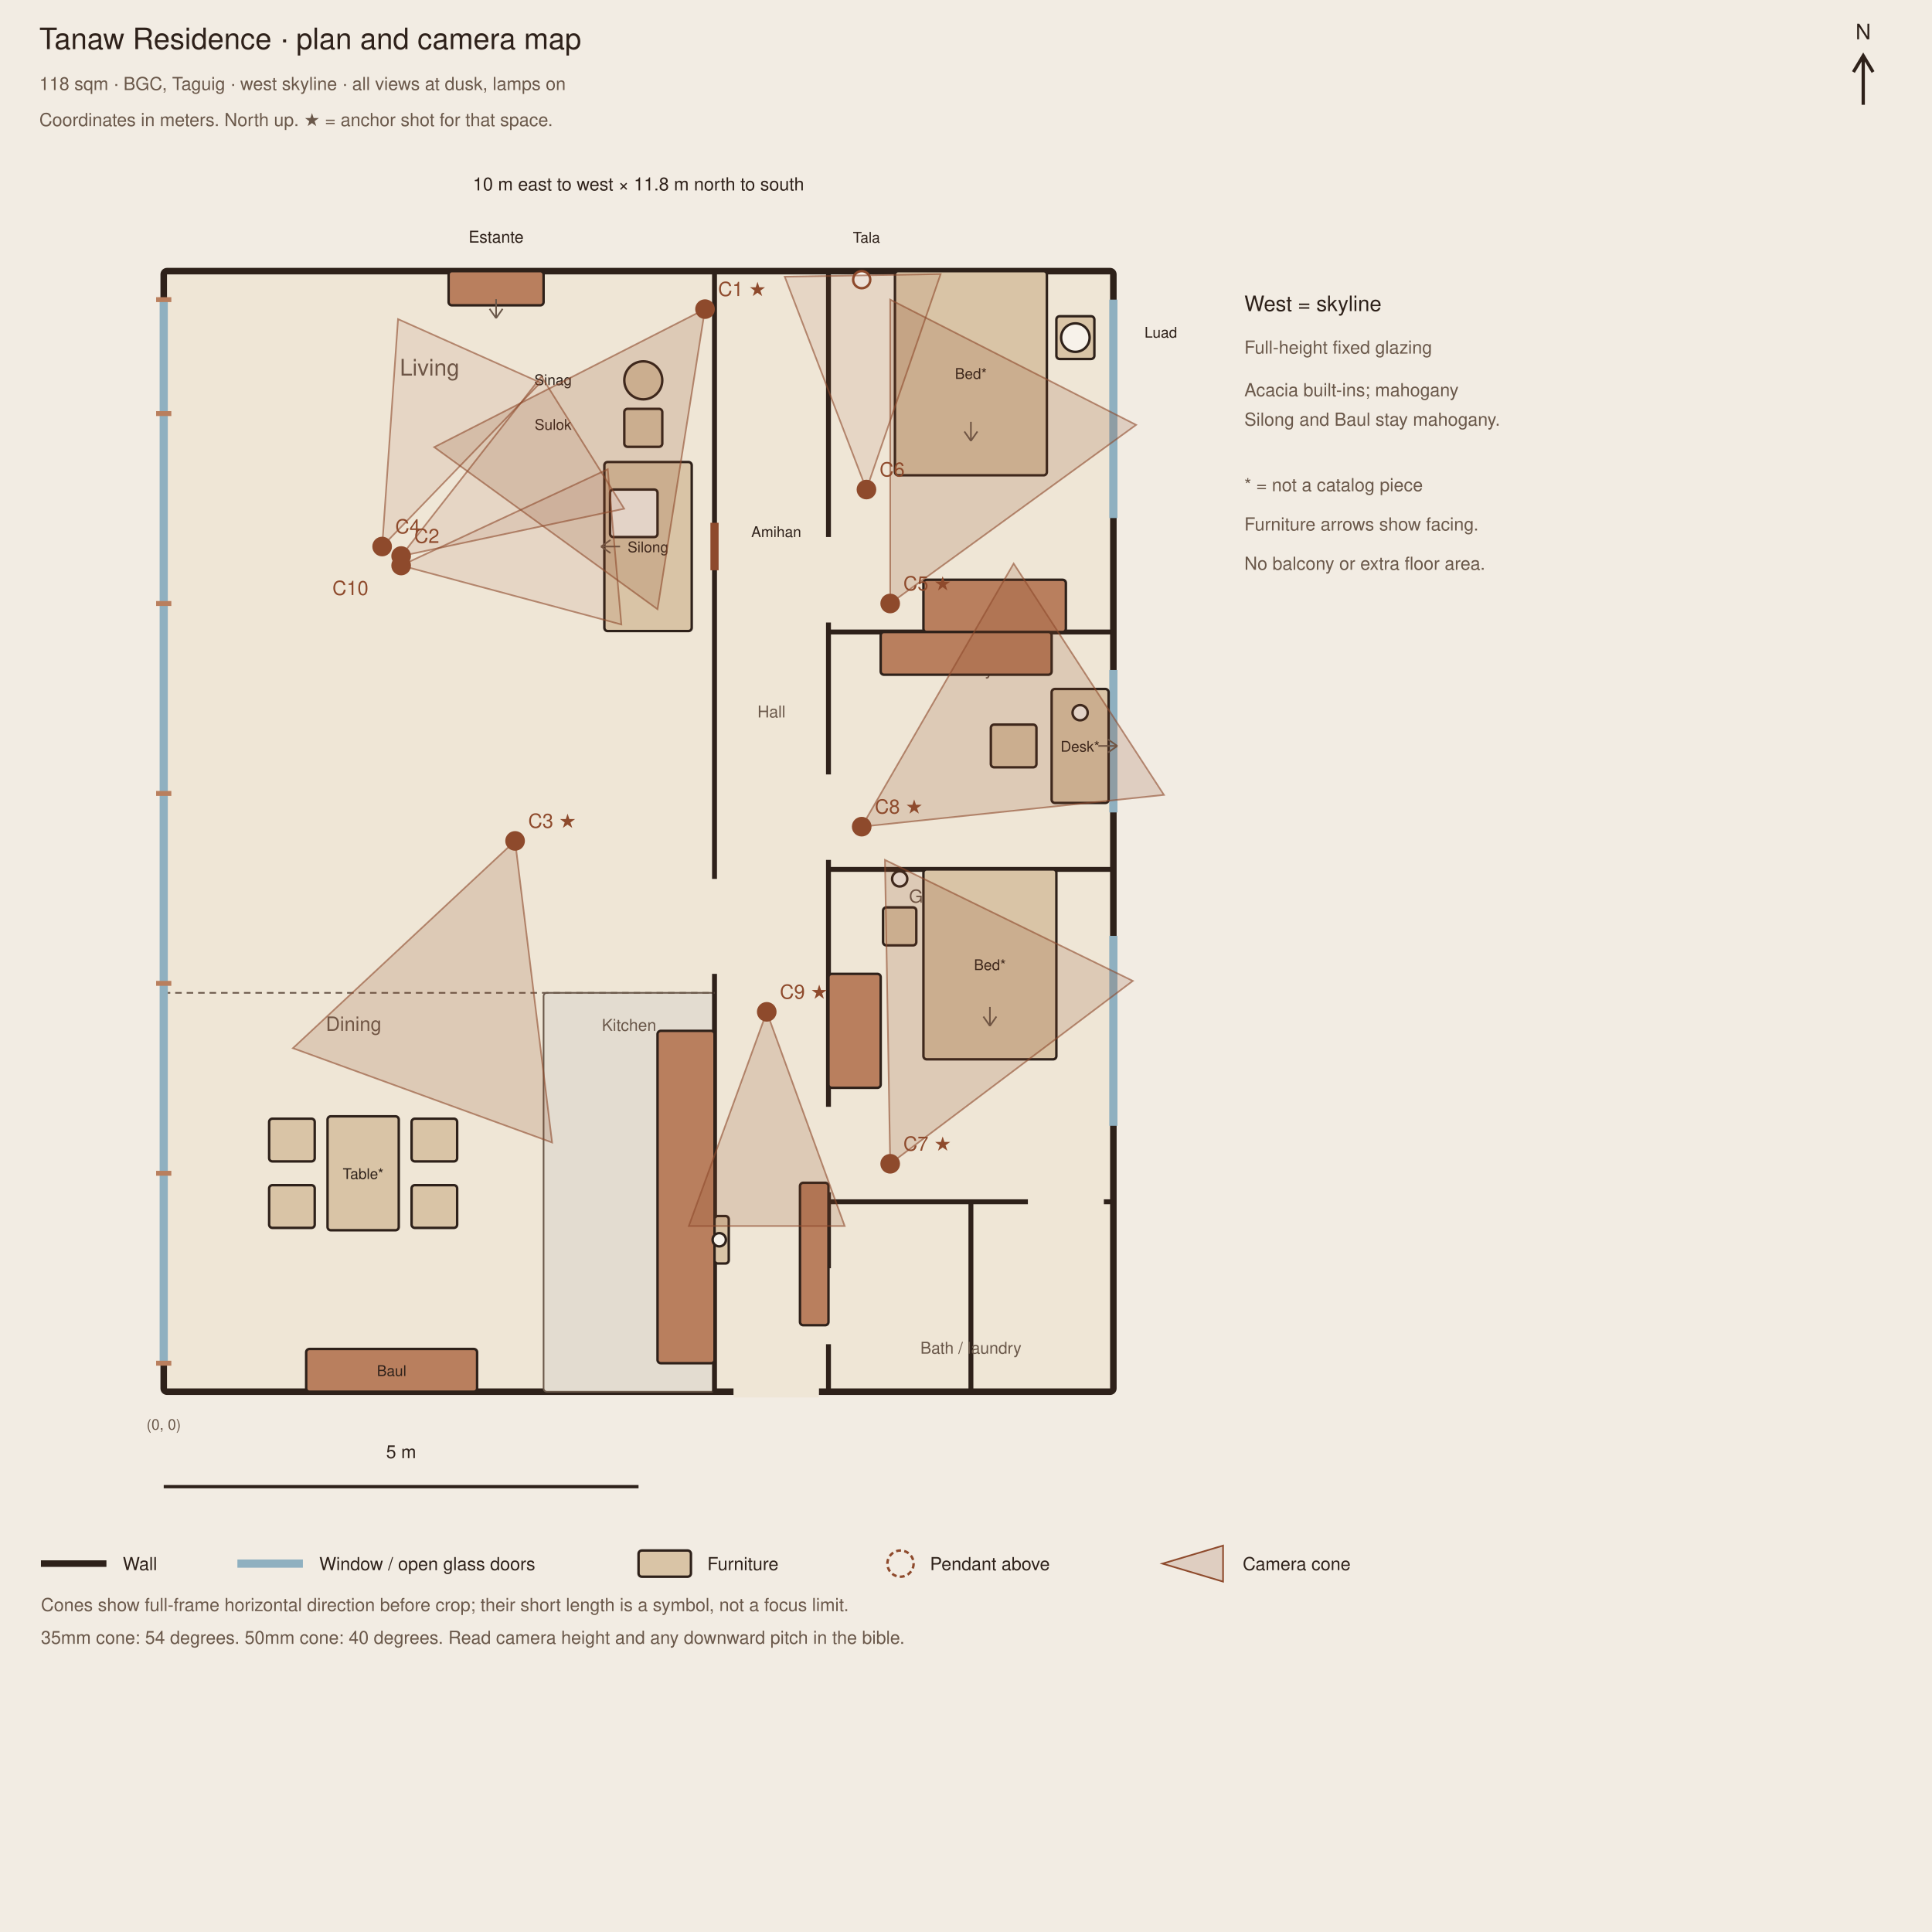
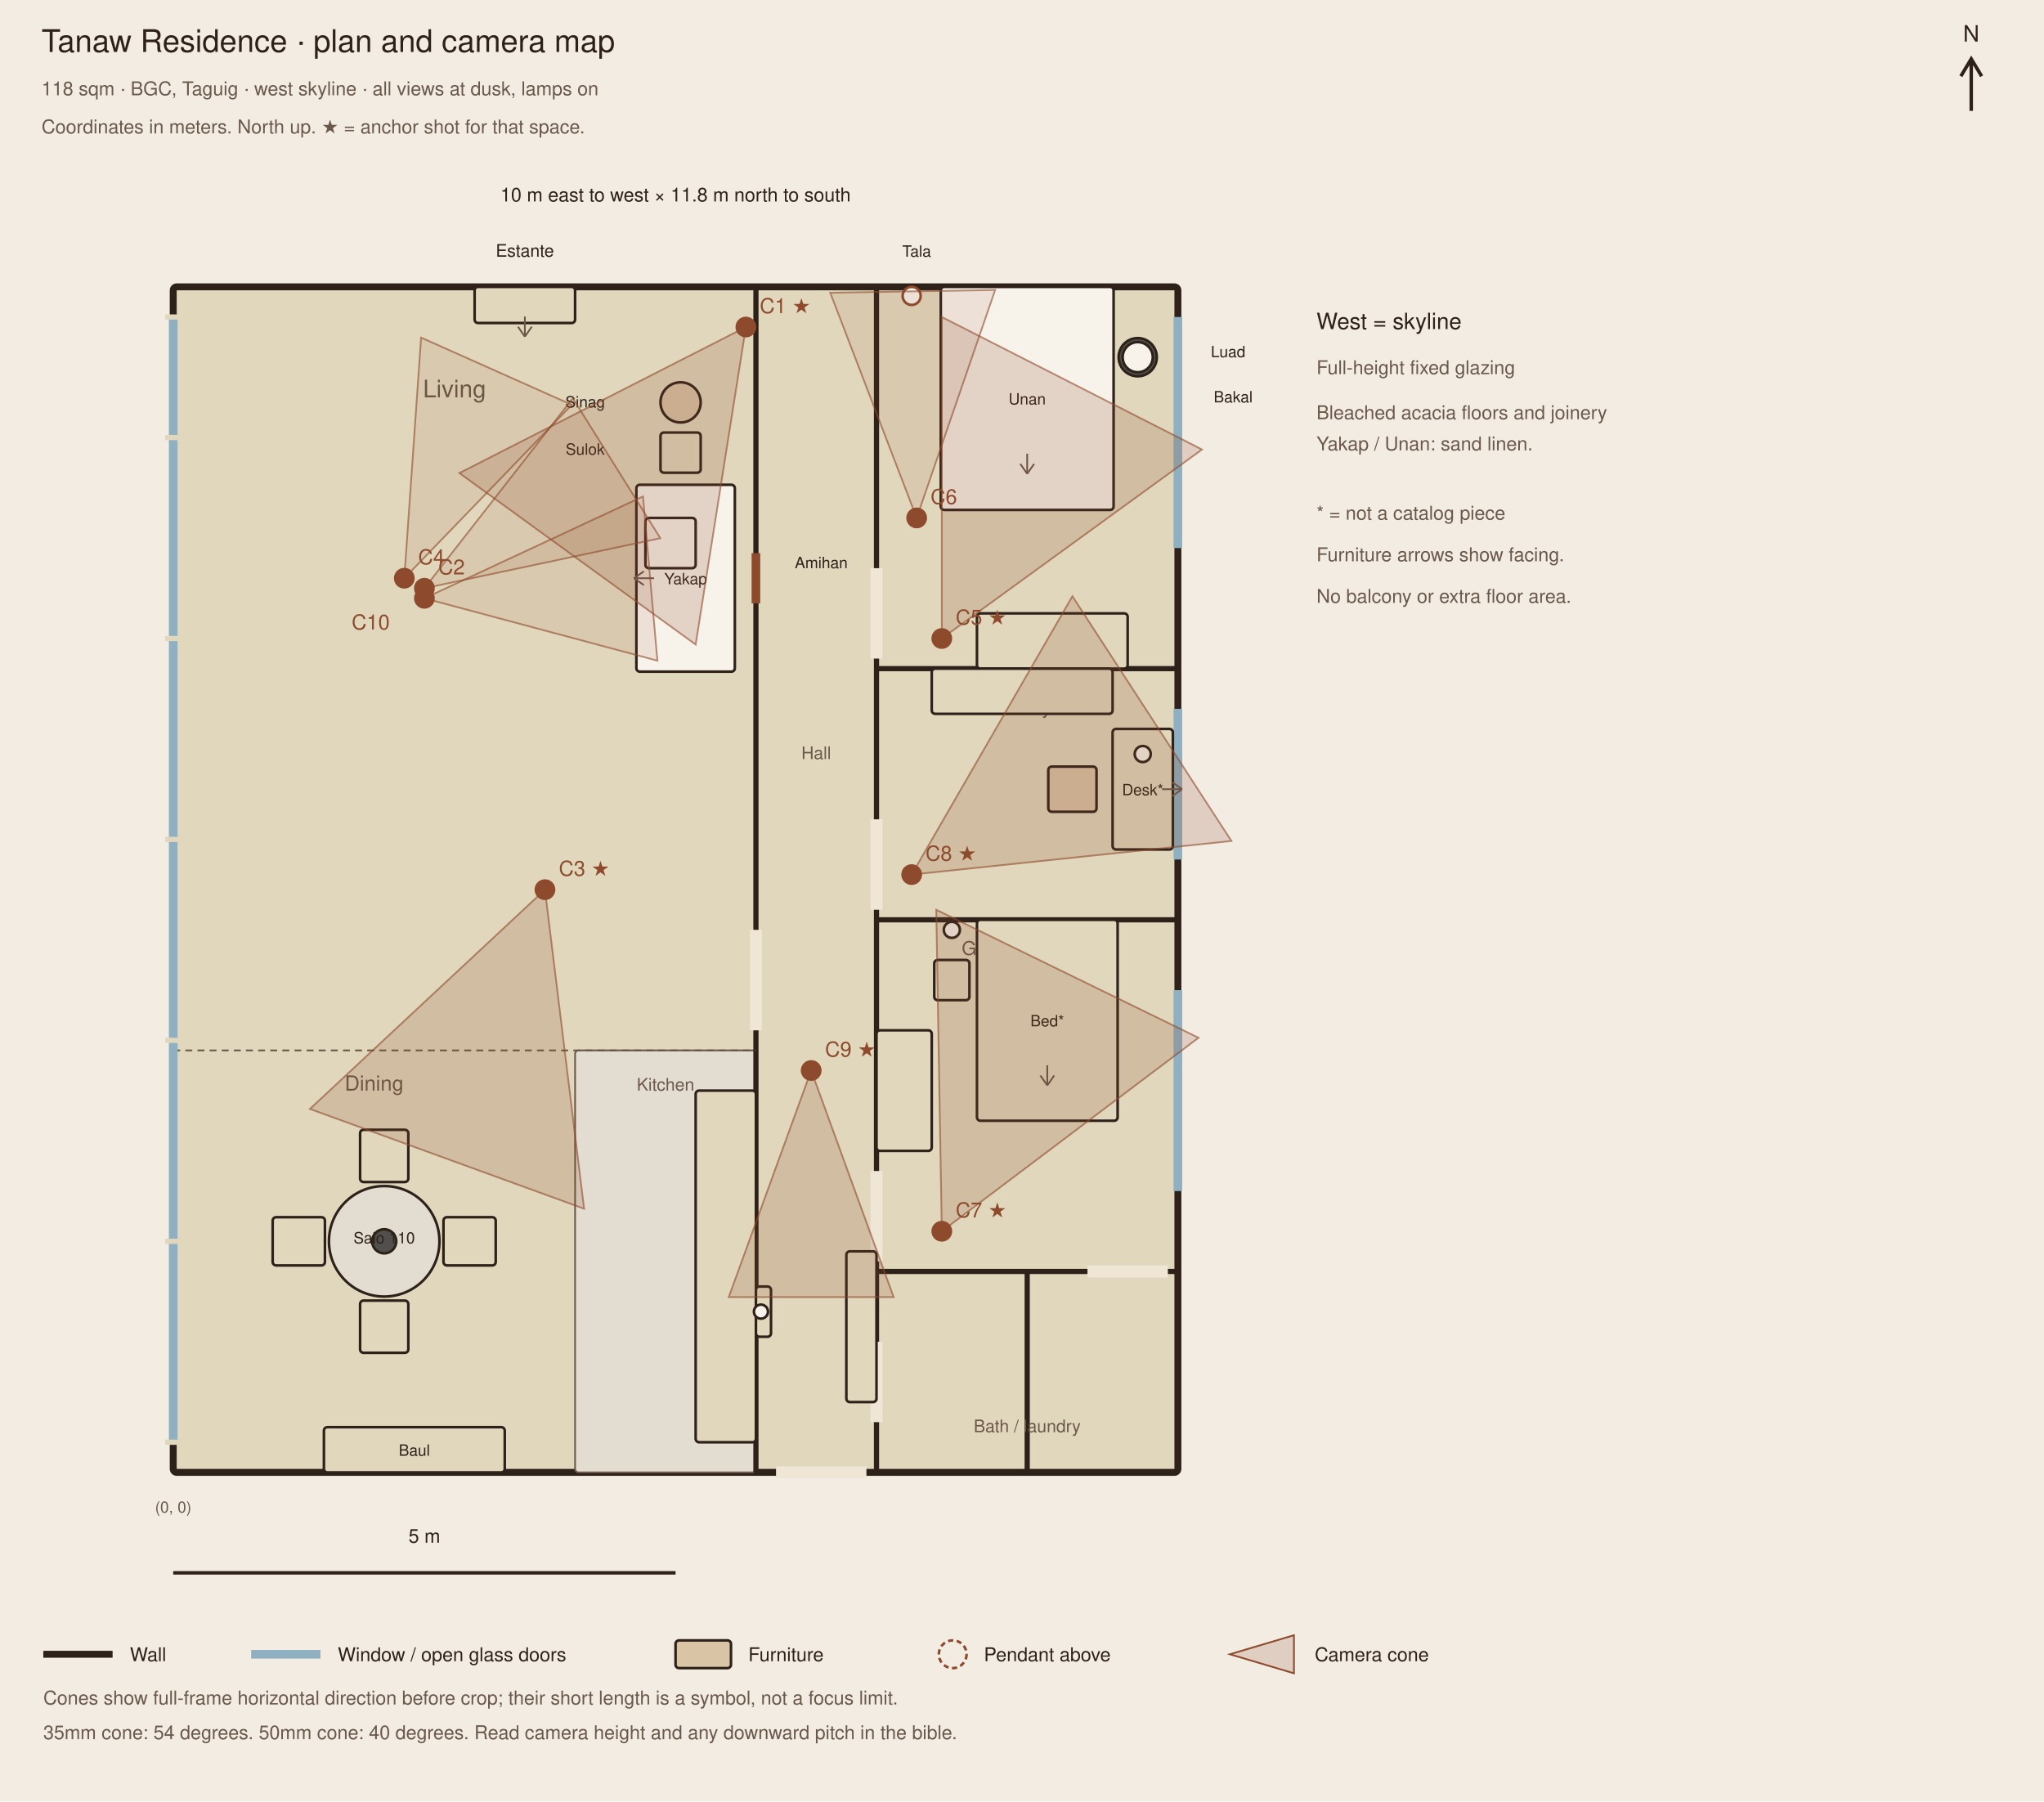
- <svg xmlns="http://www.w3.org/2000/svg" width="1180" height="1180" viewBox="0 0 1180 1180" font-family="Helvetica, Arial, sans-serif">
+ <svg xmlns="http://www.w3.org/2000/svg" width="1180" height="1040" viewBox="0 0 1180 1040" font-family="Helvetica, Arial, sans-serif">
  <rect width="100%" height="100%" fill="#F2ECE3" />
  <text x="24.0" y="30.0" font-size="18" font-weight="500" text-anchor="start" fill="#2E211A">Tanaw Residence · plan and camera map</text>
  <text x="24.0" y="55.0" font-size="11" font-weight="400" text-anchor="start" fill="#6A584A">118 sqm · BGC, Taguig · west skyline · all views at dusk, lamps on</text>
  <text x="24.0" y="77.0" font-size="11" font-weight="400" text-anchor="start" fill="#6A584A">Coordinates in meters. North up. ★ = anchor shot for that space.</text>
  <path d="M1138 64 L1138 34 M1132 44 L1138 34 L1144 44" stroke="#2E211A" stroke-width="2" fill="none" />
  <text x="1138.0" y="24.0" font-size="13" font-weight="400" text-anchor="middle" fill="#2E211A">N</text>
-   <rect x="100" y="165.6" width="580" height="684.4" rx="2" fill="#EFE6D6" stroke="#2E211A" stroke-width="4" />
+   <rect x="100" y="165.6" width="580" height="684.4" rx="2" fill="#E1D7BC" stroke="#2E211A" stroke-width="4" />
  <rect x="332" y="606.4" width="104.4" height="243.6" rx="2" fill="#E3DCD0" stroke="#6A584A" stroke-width="1" />
  <line x1="436.4" y1="850" x2="436.4" y2="165.6" stroke="#2E211A" stroke-width="3" />
  <line x1="506" y1="850" x2="506" y2="165.6" stroke="#2E211A" stroke-width="3" />
  <line x1="506" y1="734" x2="680" y2="734" stroke="#2E211A" stroke-width="3" />
  <line x1="506" y1="531.0" x2="680" y2="531.0" stroke="#2E211A" stroke-width="3" />
  <line x1="506" y1="386" x2="680" y2="386" stroke="#2E211A" stroke-width="3" />
  <line x1="593.0" y1="850" x2="593.0" y2="734" stroke="#2E211A" stroke-width="3" />
  <line x1="100" y1="606.4" x2="436.4" y2="606.4" stroke="#6A584A" stroke-width="1" stroke-dasharray="4 3" />
  <line x1="506" y1="821.0" x2="506" y2="774.6" stroke="#EFE6D6" stroke-width="7" />
  <line x1="506" y1="728.2" x2="506" y2="676" stroke="#EFE6D6" stroke-width="7" />
  <line x1="506" y1="525.2" x2="506" y2="473.0" stroke="#EFE6D6" stroke-width="7" />
  <line x1="506" y1="380.2" x2="506" y2="328" stroke="#EFE6D6" stroke-width="7" />
  <line x1="436.4" y1="594.8" x2="436.4" y2="536.8" stroke="#EFE6D6" stroke-width="7" />
  <line x1="448" y1="850" x2="500.2" y2="850" stroke="#EFE6D6" stroke-width="7" />
  <line x1="627.8" y1="734" x2="674.2" y2="734" stroke="#EFE6D6" stroke-width="7" />
  <line x1="100" y1="832.6" x2="100" y2="183.0" stroke="#8FB0C0" stroke-width="5" />
-   <line x1="95.36" y1="832.6" x2="104.64" y2="832.6" stroke="#B97F5E" stroke-width="3" />
-   <line x1="95.36" y1="716.6" x2="104.64" y2="716.6" stroke="#B97F5E" stroke-width="3" />
-   <line x1="95.36" y1="600.6" x2="104.64" y2="600.6" stroke="#B97F5E" stroke-width="3" />
-   <line x1="95.36" y1="484.6" x2="104.64" y2="484.6" stroke="#B97F5E" stroke-width="3" />
-   <line x1="95.36" y1="368.6" x2="104.64" y2="368.6" stroke="#B97F5E" stroke-width="3" />
-   <line x1="95.36" y1="252.6" x2="104.64" y2="252.6" stroke="#B97F5E" stroke-width="3" />
-   <line x1="95.36" y1="183.0" x2="104.64" y2="183.0" stroke="#B97F5E" stroke-width="3" />
+   <line x1="95.36" y1="832.6" x2="104.64" y2="832.6" stroke="#E1D7BC" stroke-width="3" />
+   <line x1="95.36" y1="716.6" x2="104.64" y2="716.6" stroke="#E1D7BC" stroke-width="3" />
+   <line x1="95.36" y1="600.6" x2="104.64" y2="600.6" stroke="#E1D7BC" stroke-width="3" />
+   <line x1="95.36" y1="484.6" x2="104.64" y2="484.6" stroke="#E1D7BC" stroke-width="3" />
+   <line x1="95.36" y1="368.6" x2="104.64" y2="368.6" stroke="#E1D7BC" stroke-width="3" />
+   <line x1="95.36" y1="252.6" x2="104.64" y2="252.6" stroke="#E1D7BC" stroke-width="3" />
+   <line x1="95.36" y1="183.0" x2="104.64" y2="183.0" stroke="#E1D7BC" stroke-width="3" />
  <line x1="680" y1="687.6" x2="680" y2="571.6" stroke="#8FB0C0" stroke-width="5" />
  <line x1="680" y1="496.2" x2="680" y2="409.2" stroke="#8FB0C0" stroke-width="5" />
  <line x1="680" y1="316.4" x2="680" y2="183.0" stroke="#8FB0C0" stroke-width="5" />
  <text x="262.4" y="229.4" font-size="14" font-weight="400" text-anchor="middle" fill="#6A584A">Living</text>
  <text x="216.0" y="629.6" font-size="12" font-weight="400" text-anchor="middle" fill="#6A584A">Dining</text>
  <text x="384.2" y="629.6" font-size="10" font-weight="400" text-anchor="middle" fill="#6A584A">Kitchen</text>
  <text x="593.0" y="185.9" font-size="11" font-weight="400" text-anchor="middle" fill="#6A584A">Main bedroom</text>
  <text x="593.0" y="412.1" font-size="11" font-weight="400" text-anchor="middle" fill="#6A584A">Study</text>
  <text x="593.0" y="551.3" font-size="11" font-weight="400" text-anchor="middle" fill="#6A584A">Guest bedroom</text>
  <text x="593.0" y="826.8" font-size="10" font-weight="400" text-anchor="middle" fill="#6A584A">Bath / laundry</text>
  <text x="471.2" y="438.2" font-size="10" font-weight="400" text-anchor="middle" fill="#6A584A">Hall</text>
-   <rect x="369.12" y="282.18" width="53.36" height="103.24" rx="2" fill="#D9C4A6" stroke="#2E211A" stroke-width="1.5" />
-   <text x="395.8" y="337.3" font-size="9" font-weight="400" text-anchor="middle" fill="#2E211A">Silong</text>
-   <line x1="378.725" y1="333.8" x2="367.125" y2="333.8" stroke="#6A584A" stroke-width="1" />
-   <line x1="367.125" y1="333.8" x2="372.826" y2="329.808" stroke="#6A584A" stroke-width="1" />
-   <line x1="367.125" y1="333.8" x2="372.826" y2="337.792" stroke="#6A584A" stroke-width="1" />
-   <rect x="381.3" y="249.7" width="23.2" height="23.2" rx="2" fill="#D9C4A6" stroke="#2E211A" stroke-width="1.5" />
+   <rect x="367.38" y="279.86" width="56.84" height="107.88" rx="2" fill="#F7F2EA" stroke="#2E211A" stroke-width="1.5" />
+   <text x="395.8" y="337.3" font-size="9" font-weight="400" text-anchor="middle" fill="#2E211A">Yakap</text>
+   <line x1="377.611" y1="333.8" x2="366.011" y2="333.8" stroke="#6A584A" stroke-width="1" />
+   <line x1="366.011" y1="333.8" x2="371.712" y2="329.808" stroke="#6A584A" stroke-width="1" />
+   <line x1="366.011" y1="333.8" x2="371.712" y2="337.792" stroke="#6A584A" stroke-width="1" />
+   <rect x="381.3" y="249.7" width="23.2" height="23.2" rx="2" fill="#E1D7BC" stroke="#2E211A" stroke-width="1.5" />
  <text x="337.8" y="262.5" font-size="9" font-weight="400" text-anchor="middle" fill="#2E211A">Sulok</text>
  <circle cx="392.9" cy="232.3" r="11.6" fill="#D9C4A6" stroke="#2E211A" stroke-width="1.5" />
  <text x="337.8" y="235.2" font-size="9" font-weight="400" text-anchor="middle" fill="#2E211A">Sinag</text>
-   <rect x="274.0" y="165.6" width="58" height="20.88" rx="2" fill="#B97F5E" stroke="#2E211A" stroke-width="1.5" />
+   <rect x="274.0" y="165.6" width="58" height="20.88" rx="2" fill="#E1D7BC" stroke="#2E211A" stroke-width="1.5" />
  <line x1="303.0" y1="182.722" x2="303.0" y2="194.322" stroke="#6A584A" stroke-width="1" />
  <line x1="303.0" y1="194.322" x2="299.008" y2="188.62" stroke="#6A584A" stroke-width="1" />
  <line x1="303.0" y1="194.322" x2="306.992" y2="188.62" stroke="#6A584A" stroke-width="1" />
  <text x="303.0" y="148.2" font-size="10" font-weight="400" text-anchor="middle" fill="#2E211A">Estante</text>
  <rect x="372.6" y="299.0" width="29.0" height="29.0" rx="2" fill="#F7F2EA" stroke="#2E211A" stroke-width="1.5" />
  <line x1="436.4" y1="348.3" x2="436.4" y2="319.3" stroke="#8E4A2C" stroke-width="5" />
  <text x="474.1" y="328.0" font-size="9" font-weight="400" text-anchor="middle" fill="#2E211A">Amihan</text>
-   <rect x="187.0" y="823.9" width="104.4" height="26.1" rx="2" fill="#B97F5E" stroke="#2E211A" stroke-width="1.5" />
+   <rect x="187.0" y="823.9" width="104.4" height="26.1" rx="2" fill="#E1D7BC" stroke="#2E211A" stroke-width="1.5" />
  <text x="239.2" y="840.4" font-size="9" font-weight="400" text-anchor="middle" fill="#2E211A">Baul</text>
-   <rect x="200.05" y="681.8" width="43.5" height="69.6" rx="2" fill="#D9C4A6" stroke="#2E211A" stroke-width="1.5" />
-   <text x="221.8" y="720.1" font-size="9" font-weight="400" text-anchor="middle" fill="#2E211A">Table*</text>
-   <rect x="164.38" y="723.85" width="27.84" height="26.1" rx="2" fill="#D9C4A6" stroke="#2E211A" stroke-width="1.5" />
-   <rect x="164.38" y="683.25" width="27.84" height="26.1" rx="2" fill="#D9C4A6" stroke="#2E211A" stroke-width="1.5" />
-   <rect x="251.38" y="723.85" width="27.84" height="26.1" rx="2" fill="#D9C4A6" stroke="#2E211A" stroke-width="1.5" />
-   <rect x="251.38" y="683.25" width="27.84" height="26.1" rx="2" fill="#D9C4A6" stroke="#2E211A" stroke-width="1.5" />
-   <rect x="401.6" y="629.6" width="34.8" height="203.0" rx="2" fill="#B97F5E" stroke="#2E211A" stroke-width="1.5" />
-   <rect x="546.6" y="165.6" width="92.8" height="124.7" rx="2" fill="#D9C4A6" stroke="#2E211A" stroke-width="1.5" />
-   <text x="593.0" y="231.4" font-size="9" font-weight="400" text-anchor="middle" fill="#2E211A">Bed*</text>
-   <line x1="593.0" y1="257.646" x2="593.0" y2="269.246" stroke="#6A584A" stroke-width="1" />
-   <line x1="593.0" y1="269.246" x2="589.008" y2="263.545" stroke="#6A584A" stroke-width="1" />
-   <line x1="593.0" y1="269.246" x2="596.992" y2="263.545" stroke="#6A584A" stroke-width="1" />
-   <rect x="645.2" y="193.15" width="23.2" height="26.1" rx="2" fill="#D9C4A6" stroke="#2E211A" stroke-width="1.5" />
+   <circle cx="221.8" cy="716.6" r="31.9" fill="#E3DCD0" stroke="#2E211A" stroke-width="1.5" />
+   <circle cx="221.8" cy="716.6" r="6.96" fill="#514F4B" stroke="#2E211A" stroke-width="1.5" />
+   <text x="221.8" y="717.8" font-size="9" font-weight="400" text-anchor="middle" fill="#2E211A">Salo 110</text>
+   <rect x="157.42" y="702.68" width="30.16" height="27.84" rx="2" fill="#E1D7BC" stroke="#2E211A" stroke-width="1.5" />
+   <rect x="256.02" y="702.68" width="30.16" height="27.84" rx="2" fill="#E1D7BC" stroke="#2E211A" stroke-width="1.5" />
+   <rect x="207.88" y="750.82" width="27.84" height="30.16" rx="2" fill="#E1D7BC" stroke="#2E211A" stroke-width="1.5" />
+   <rect x="207.88" y="652.22" width="27.84" height="30.16" rx="2" fill="#E1D7BC" stroke="#2E211A" stroke-width="1.5" />
+   <rect x="401.6" y="629.6" width="34.8" height="203.0" rx="2" fill="#E1D7BC" stroke="#2E211A" stroke-width="1.5" />
+   <rect x="543.12" y="165.6" width="99.76" height="128.76" rx="2" fill="#F7F2EA" stroke="#2E211A" stroke-width="1.5" />
+   <text x="593.0" y="233.5" font-size="9" font-weight="400" text-anchor="middle" fill="#2E211A">Unan</text>
+   <line x1="593.0" y1="261.903" x2="593.0" y2="273.503" stroke="#6A584A" stroke-width="1" />
+   <line x1="593.0" y1="273.503" x2="589.008" y2="267.802" stroke="#6A584A" stroke-width="1" />
+   <line x1="593.0" y1="273.503" x2="596.992" y2="267.802" stroke="#6A584A" stroke-width="1" />
+   <circle cx="656.8" cy="206.2" r="11.02" fill="#514F4B" stroke="#2E211A" stroke-width="1.5" />
+   <text x="711.9" y="232.3" font-size="9" font-weight="400" text-anchor="middle" fill="#2E211A">Bakal</text>
  <circle cx="656.8" cy="206.2" r="8.7" fill="#F7F2EA" stroke="#2E211A" stroke-width="1.5" />
  <text x="709.0" y="206.2" font-size="9" font-weight="400" text-anchor="middle" fill="#2E211A">Luad</text>
  <circle cx="526.3" cy="170.82" r="5.22" fill="#F7F2EA" stroke="#8E4A2C" stroke-width="1.5" />
  <text x="529.2" y="148.2" font-size="9" font-weight="400" text-anchor="middle" fill="#2E211A">Tala</text>
-   <rect x="564.0" y="354.1" width="87.0" height="31.9" rx="2" fill="#B97F5E" stroke="#2E211A" stroke-width="1.5" />
-   <rect x="564.0" y="531.0" width="81.2" height="116" rx="2" fill="#D9C4A6" stroke="#2E211A" stroke-width="1.5" />
+   <rect x="564.0" y="354.1" width="87.0" height="31.9" rx="2" fill="#E1D7BC" stroke="#2E211A" stroke-width="1.5" />
+   <rect x="564.0" y="531.0" width="81.2" height="116" rx="2" fill="#E1D7BC" stroke="#2E211A" stroke-width="1.5" />
  <text x="604.6" y="592.5" font-size="9" font-weight="400" text-anchor="middle" fill="#2E211A">Bed*</text>
  <line x1="604.6" y1="614.984" x2="604.6" y2="626.584" stroke="#6A584A" stroke-width="1" />
  <line x1="604.6" y1="626.584" x2="600.608" y2="620.883" stroke="#6A584A" stroke-width="1" />
  <line x1="604.6" y1="626.584" x2="608.592" y2="620.883" stroke="#6A584A" stroke-width="1" />
-   <rect x="539.35" y="554.2" width="20.3" height="23.2" rx="2" fill="#D9C4A6" stroke="#2E211A" stroke-width="1.5" />
-   <rect x="506.0" y="594.8" width="31.9" height="69.6" rx="2" fill="#B97F5E" stroke="#2E211A" stroke-width="1.5" />
+   <rect x="539.35" y="554.2" width="20.3" height="23.2" rx="2" fill="#E1D7BC" stroke="#2E211A" stroke-width="1.5" />
+   <rect x="506.0" y="594.8" width="31.9" height="69.6" rx="2" fill="#E1D7BC" stroke="#2E211A" stroke-width="1.5" />
  <circle cx="549.5" cy="536.8" r="4.64" fill="#F7F2EA" stroke="#2E211A" stroke-width="1.5" />
-   <rect x="642.3" y="420.8" width="34.8" height="69.6" rx="2" fill="#D9C4A6" stroke="#2E211A" stroke-width="1.5" />
+   <rect x="642.3" y="420.8" width="34.8" height="69.6" rx="2" fill="#E1D7BC" stroke="#2E211A" stroke-width="1.5" />
  <text x="659.7" y="459.1" font-size="9" font-weight="400" text-anchor="middle" fill="#2E211A">Desk*</text>
  <line x1="670.836" y1="455.6" x2="682.436" y2="455.6" stroke="#6A584A" stroke-width="1" />
  <line x1="682.436" y1="455.6" x2="676.735" y2="459.592" stroke="#6A584A" stroke-width="1" />
  <line x1="682.436" y1="455.6" x2="676.735" y2="451.608" stroke="#6A584A" stroke-width="1" />
  <rect x="605.18" y="442.55" width="27.84" height="26.1" rx="2" fill="#D9C4A6" stroke="#2E211A" stroke-width="1.5" />
  <circle cx="659.7" cy="435.3" r="4.64" fill="#F7F2EA" stroke="#2E211A" stroke-width="1.5" />
-   <rect x="537.9" y="386.0" width="104.4" height="26.1" rx="2" fill="#B97F5E" stroke="#2E211A" stroke-width="1.5" />
-   <rect x="488.6" y="722.4" width="17.4" height="87.0" rx="2" fill="#B97F5E" stroke="#2E211A" stroke-width="1.5" />
-   <rect x="436.4" y="742.7" width="8.7" height="29.0" rx="2" fill="#D9C4A6" stroke="#2E211A" stroke-width="1.5" />
+   <rect x="537.9" y="386.0" width="104.4" height="26.1" rx="2" fill="#E1D7BC" stroke="#2E211A" stroke-width="1.5" />
+   <rect x="488.6" y="722.4" width="17.4" height="87.0" rx="2" fill="#E1D7BC" stroke="#2E211A" stroke-width="1.5" />
+   <rect x="436.4" y="742.7" width="8.7" height="29.0" rx="2" fill="#E1D7BC" stroke="#2E211A" stroke-width="1.5" />
  <circle cx="439.3" cy="757.2" r="4.06" fill="#F7F2EA" stroke="#2E211A" stroke-width="1.5" />
  <polygon points="430.6,188.8 401.6,372.1 265.2,273.1" fill="#8E4A2C" fill-opacity="0.18" stroke="#8E4A2C" stroke-width="1" stroke-opacity="0.6" data-camera="C1" data-shot="tanaw-hero" data-x="5.7" data-y="11.4" data-heading="216.0" data-lens="35" data-height="1.2" data-space="project" />
  <circle cx="430.6" cy="188.8" r="6" fill="#8E4A2C" />
  <text x="438.6" y="180.8" font-size="12" font-weight="500" text-anchor="start" fill="#8E4A2C">C1 ★</text>
  <polygon points="245.0,339.6 330.7,229.9 381.2,310.7" fill="#8E4A2C" fill-opacity="0.1" stroke="#8E4A2C" stroke-width="1" stroke-opacity="0.6" data-camera="C2" data-shot="tanaw-g02-lamp-table" data-x="2.5" data-y="8.8" data-heading="58.0" data-lens="50" data-height="1.1" data-space="project" />
  <circle cx="245.0" cy="339.6" r="6" fill="#8E4A2C" />
  <text x="253.0" y="331.6" font-size="12" font-weight="500" text-anchor="start" fill="#8E4A2C">C2</text>
  <polygon points="314.6,513.6 337.2,697.8 178.9,640.2" fill="#8E4A2C" fill-opacity="0.18" stroke="#8E4A2C" stroke-width="1" stroke-opacity="0.6" data-camera="C3" data-shot="tanaw-g03-dining" data-x="3.7" data-y="5.8" data-heading="200.0" data-lens="35" data-height="1.25" data-space="project" />
  <circle cx="314.6" cy="513.6" r="6" fill="#8E4A2C" />
  <text x="322.6" y="505.6" font-size="12" font-weight="500" text-anchor="start" fill="#8E4A2C">C3 ★</text>
  <polygon points="233.4,333.8 243.1,194.9 330.1,233.7" fill="#8E4A2C" fill-opacity="0.1" stroke="#8E4A2C" stroke-width="1" stroke-opacity="0.6" data-camera="C4" data-shot="tanaw-g04-shelving" data-x="2.3" data-y="8.9" data-heading="24.0" data-lens="50" data-height="1.3" data-space="project" />
  <circle cx="233.4" cy="333.8" r="6" fill="#8E4A2C" />
  <text x="241.4" y="325.8" font-size="12" font-weight="500" text-anchor="start" fill="#8E4A2C">C4</text>
  <polygon points="543.7,368.6 543.7,183.0 693.9,259.5" fill="#8E4A2C" fill-opacity="0.18" stroke="#8E4A2C" stroke-width="1" stroke-opacity="0.6" data-camera="C5" data-shot="tanaw-g05-bedroom-lamp" data-x="7.65" data-y="8.3" data-heading="27.0" data-lens="35" data-height="1.1" data-space="project" />
  <circle cx="543.7" cy="368.6" r="6" fill="#8E4A2C" />
  <text x="551.7" y="360.6" font-size="12" font-weight="500" text-anchor="start" fill="#8E4A2C">C5 ★</text>
  <polygon points="529.2,299.0 479.3,169.0 574.5,167.4" fill="#8E4A2C" fill-opacity="0.1" stroke="#8E4A2C" stroke-width="1" stroke-opacity="0.6" data-camera="C6" data-shot="tanaw-g06-wall-light" data-x="7.4" data-y="9.5" data-heading="359.0" data-lens="50" data-height="1.25" data-space="project" />
  <circle cx="529.2" cy="299.0" r="6" fill="#8E4A2C" />
  <text x="537.2" y="291.0" font-size="12" font-weight="500" text-anchor="start" fill="#8E4A2C">C6</text>
  <polygon points="543.7,710.8 540.5,525.2 691.9,599.1" fill="#8E4A2C" fill-opacity="0.18" stroke="#8E4A2C" stroke-width="1" stroke-opacity="0.6" data-camera="C7" data-shot="tanaw-g07-guest-bedroom" data-x="7.65" data-y="2.4" data-heading="26.0" data-lens="35" data-height="1.15" data-space="project" />
  <circle cx="543.7" cy="710.8" r="6" fill="#8E4A2C" />
  <text x="551.7" y="702.8" font-size="12" font-weight="500" text-anchor="start" fill="#8E4A2C">C7 ★</text>
  <polygon points="526.3,504.9 619.1,344.2 710.9,485.5" fill="#8E4A2C" fill-opacity="0.18" stroke="#8E4A2C" stroke-width="1" stroke-opacity="0.6" data-camera="C8" data-shot="tanaw-g08-study" data-x="7.35" data-y="5.95" data-heading="57.0" data-lens="35" data-height="1.25" data-space="project" />
  <circle cx="526.3" cy="504.9" r="6" fill="#8E4A2C" />
  <text x="534.3" y="496.9" font-size="12" font-weight="500" text-anchor="start" fill="#8E4A2C">C8 ★</text>
  <polygon points="468.3,618.0 515.9,748.8 420.7,748.8" fill="#8E4A2C" fill-opacity="0.18" stroke="#8E4A2C" stroke-width="1" stroke-opacity="0.6" data-camera="C9" data-shot="tanaw-g09-entry" data-x="6.35" data-y="4.0" data-heading="180.0" data-lens="50" data-height="1.3" data-space="project" />
  <circle cx="468.3" cy="618.0" r="6" fill="#8E4A2C" />
  <text x="476.3" y="610.0" font-size="12" font-weight="500" text-anchor="start" fill="#8E4A2C">C9 ★</text>
  <polygon points="245.0,345.4 371.2,286.6 379.5,381.4" fill="#8E4A2C" fill-opacity="0.1" stroke="#8E4A2C" stroke-width="1" stroke-opacity="0.6" data-camera="C10" data-shot="tanaw-g10-cushion-print" data-x="2.5" data-y="8.7" data-heading="85.0" data-lens="50" data-height="1.2" data-space="project" />
  <circle cx="245.0" cy="345.4" r="6" fill="#8E4A2C" />
  <text x="203.0" y="363.4" font-size="12" font-weight="500" text-anchor="start" fill="#8E4A2C">C10</text>
  <text x="390.0" y="116.3" font-size="11" font-weight="400" text-anchor="middle" fill="#2E211A">10 m east to west × 11.8 m north to south</text>
  <text x="100.0" y="873.2" font-size="9" font-weight="400" text-anchor="middle" fill="#6A584A">(0, 0)</text>
  <line x1="100" y1="908" x2="390" y2="908" stroke="#2E211A" stroke-width="2" />
  <text x="245.0" y="890.6" font-size="11" font-weight="400" text-anchor="middle" fill="#2E211A">5 m</text>
  <text x="760.0" y="190.0" font-size="13" font-weight="400" text-anchor="start" fill="#2E211A">West = skyline</text>
  <text x="760.0" y="216.0" font-size="11" font-weight="400" text-anchor="start" fill="#6A584A">Full-height fixed glazing</text>
-   <text x="760.0" y="242.0" font-size="11" font-weight="400" text-anchor="start" fill="#6A584A">Acacia built-ins; mahogany</text>
-   <text x="760.0" y="260.0" font-size="11" font-weight="400" text-anchor="start" fill="#6A584A">Silong and Baul stay mahogany.</text>
+   <text x="760.0" y="242.0" font-size="11" font-weight="400" text-anchor="start" fill="#6A584A">Bleached acacia floors and joinery</text>
+   <text x="760.0" y="260.0" font-size="11" font-weight="400" text-anchor="start" fill="#6A584A">Yakap / Unan: sand linen.</text>
  <text x="760.0" y="300.0" font-size="11" font-weight="400" text-anchor="start" fill="#6A584A">* = not a catalog piece</text>
  <text x="760.0" y="324.0" font-size="11" font-weight="400" text-anchor="start" fill="#6A584A">Furniture arrows show facing.</text>
  <text x="760.0" y="348.0" font-size="11" font-weight="400" text-anchor="start" fill="#6A584A">No balcony or extra floor area.</text>
  <line x1="25" y1="955" x2="65" y2="955" stroke="#2E211A" stroke-width="4" />
  <text x="75.0" y="959.0" font-size="11" font-weight="400" text-anchor="start" fill="#2E211A">Wall</text>
  <line x1="145" y1="955" x2="185" y2="955" stroke="#8FB0C0" stroke-width="5" />
  <text x="195.0" y="959.0" font-size="11" font-weight="400" text-anchor="start" fill="#2E211A">Window / open glass doors</text>
  <rect x="390" y="947" width="32" height="16" fill="#D9C4A6" stroke="#2E211A" stroke-width="1.5" rx="2" />
  <text x="432.0" y="959.0" font-size="11" font-weight="400" text-anchor="start" fill="#2E211A">Furniture</text>
  <circle cx="550" cy="955" r="8" fill="none" stroke="#8E4A2C" stroke-width="1.5" stroke-dasharray="3 2" />
  <text x="568.0" y="959.0" font-size="11" font-weight="400" text-anchor="start" fill="#2E211A">Pendant above</text>
  <polygon points="710,955 747,944 747,966" fill="#8E4A2C" fill-opacity="0.18" stroke="#8E4A2C" stroke-width="1" />
  <text x="759.0" y="959.0" font-size="11" font-weight="400" text-anchor="start" fill="#2E211A">Camera cone</text>
  <text x="25.0" y="984.0" font-size="11" font-weight="400" text-anchor="start" fill="#6A584A">Cones show full-frame horizontal direction before crop; their short length is a symbol, not a focus limit.</text>
  <text x="25.0" y="1004.0" font-size="11" font-weight="400" text-anchor="start" fill="#6A584A">35mm cone: 54 degrees. 50mm cone: 40 degrees. Read camera height and any downward pitch in the bible.</text>
</svg>
